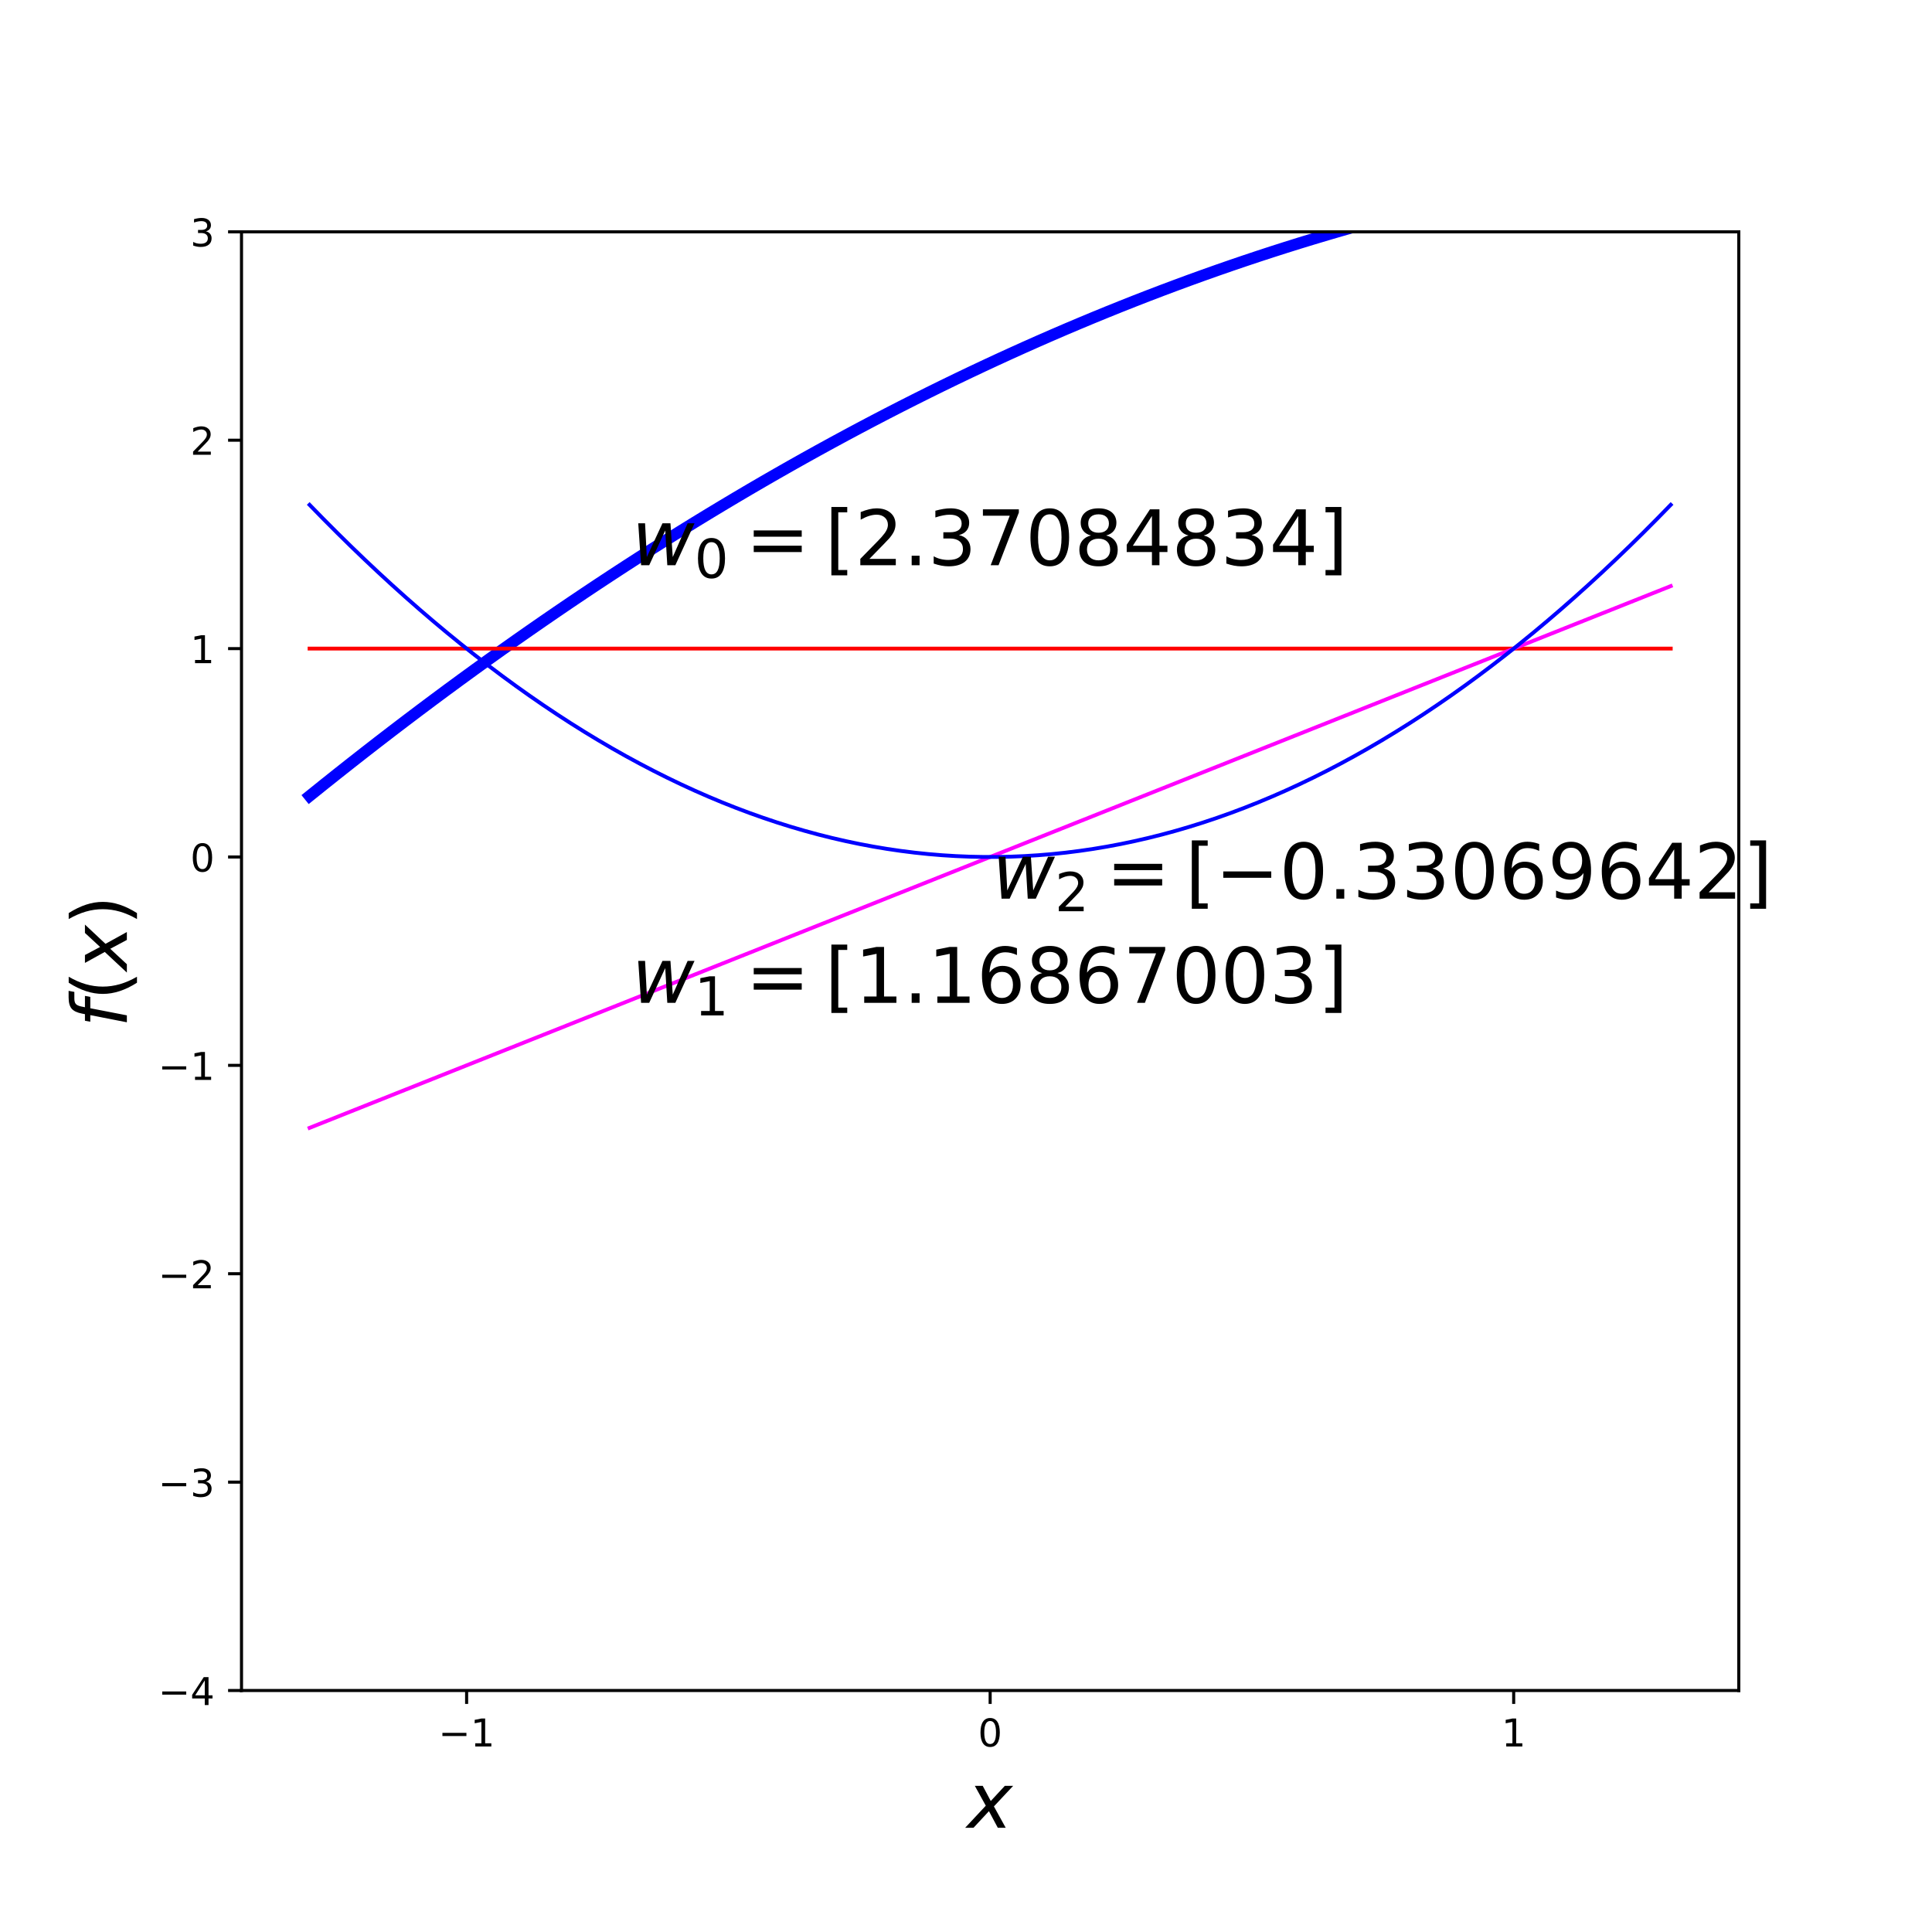
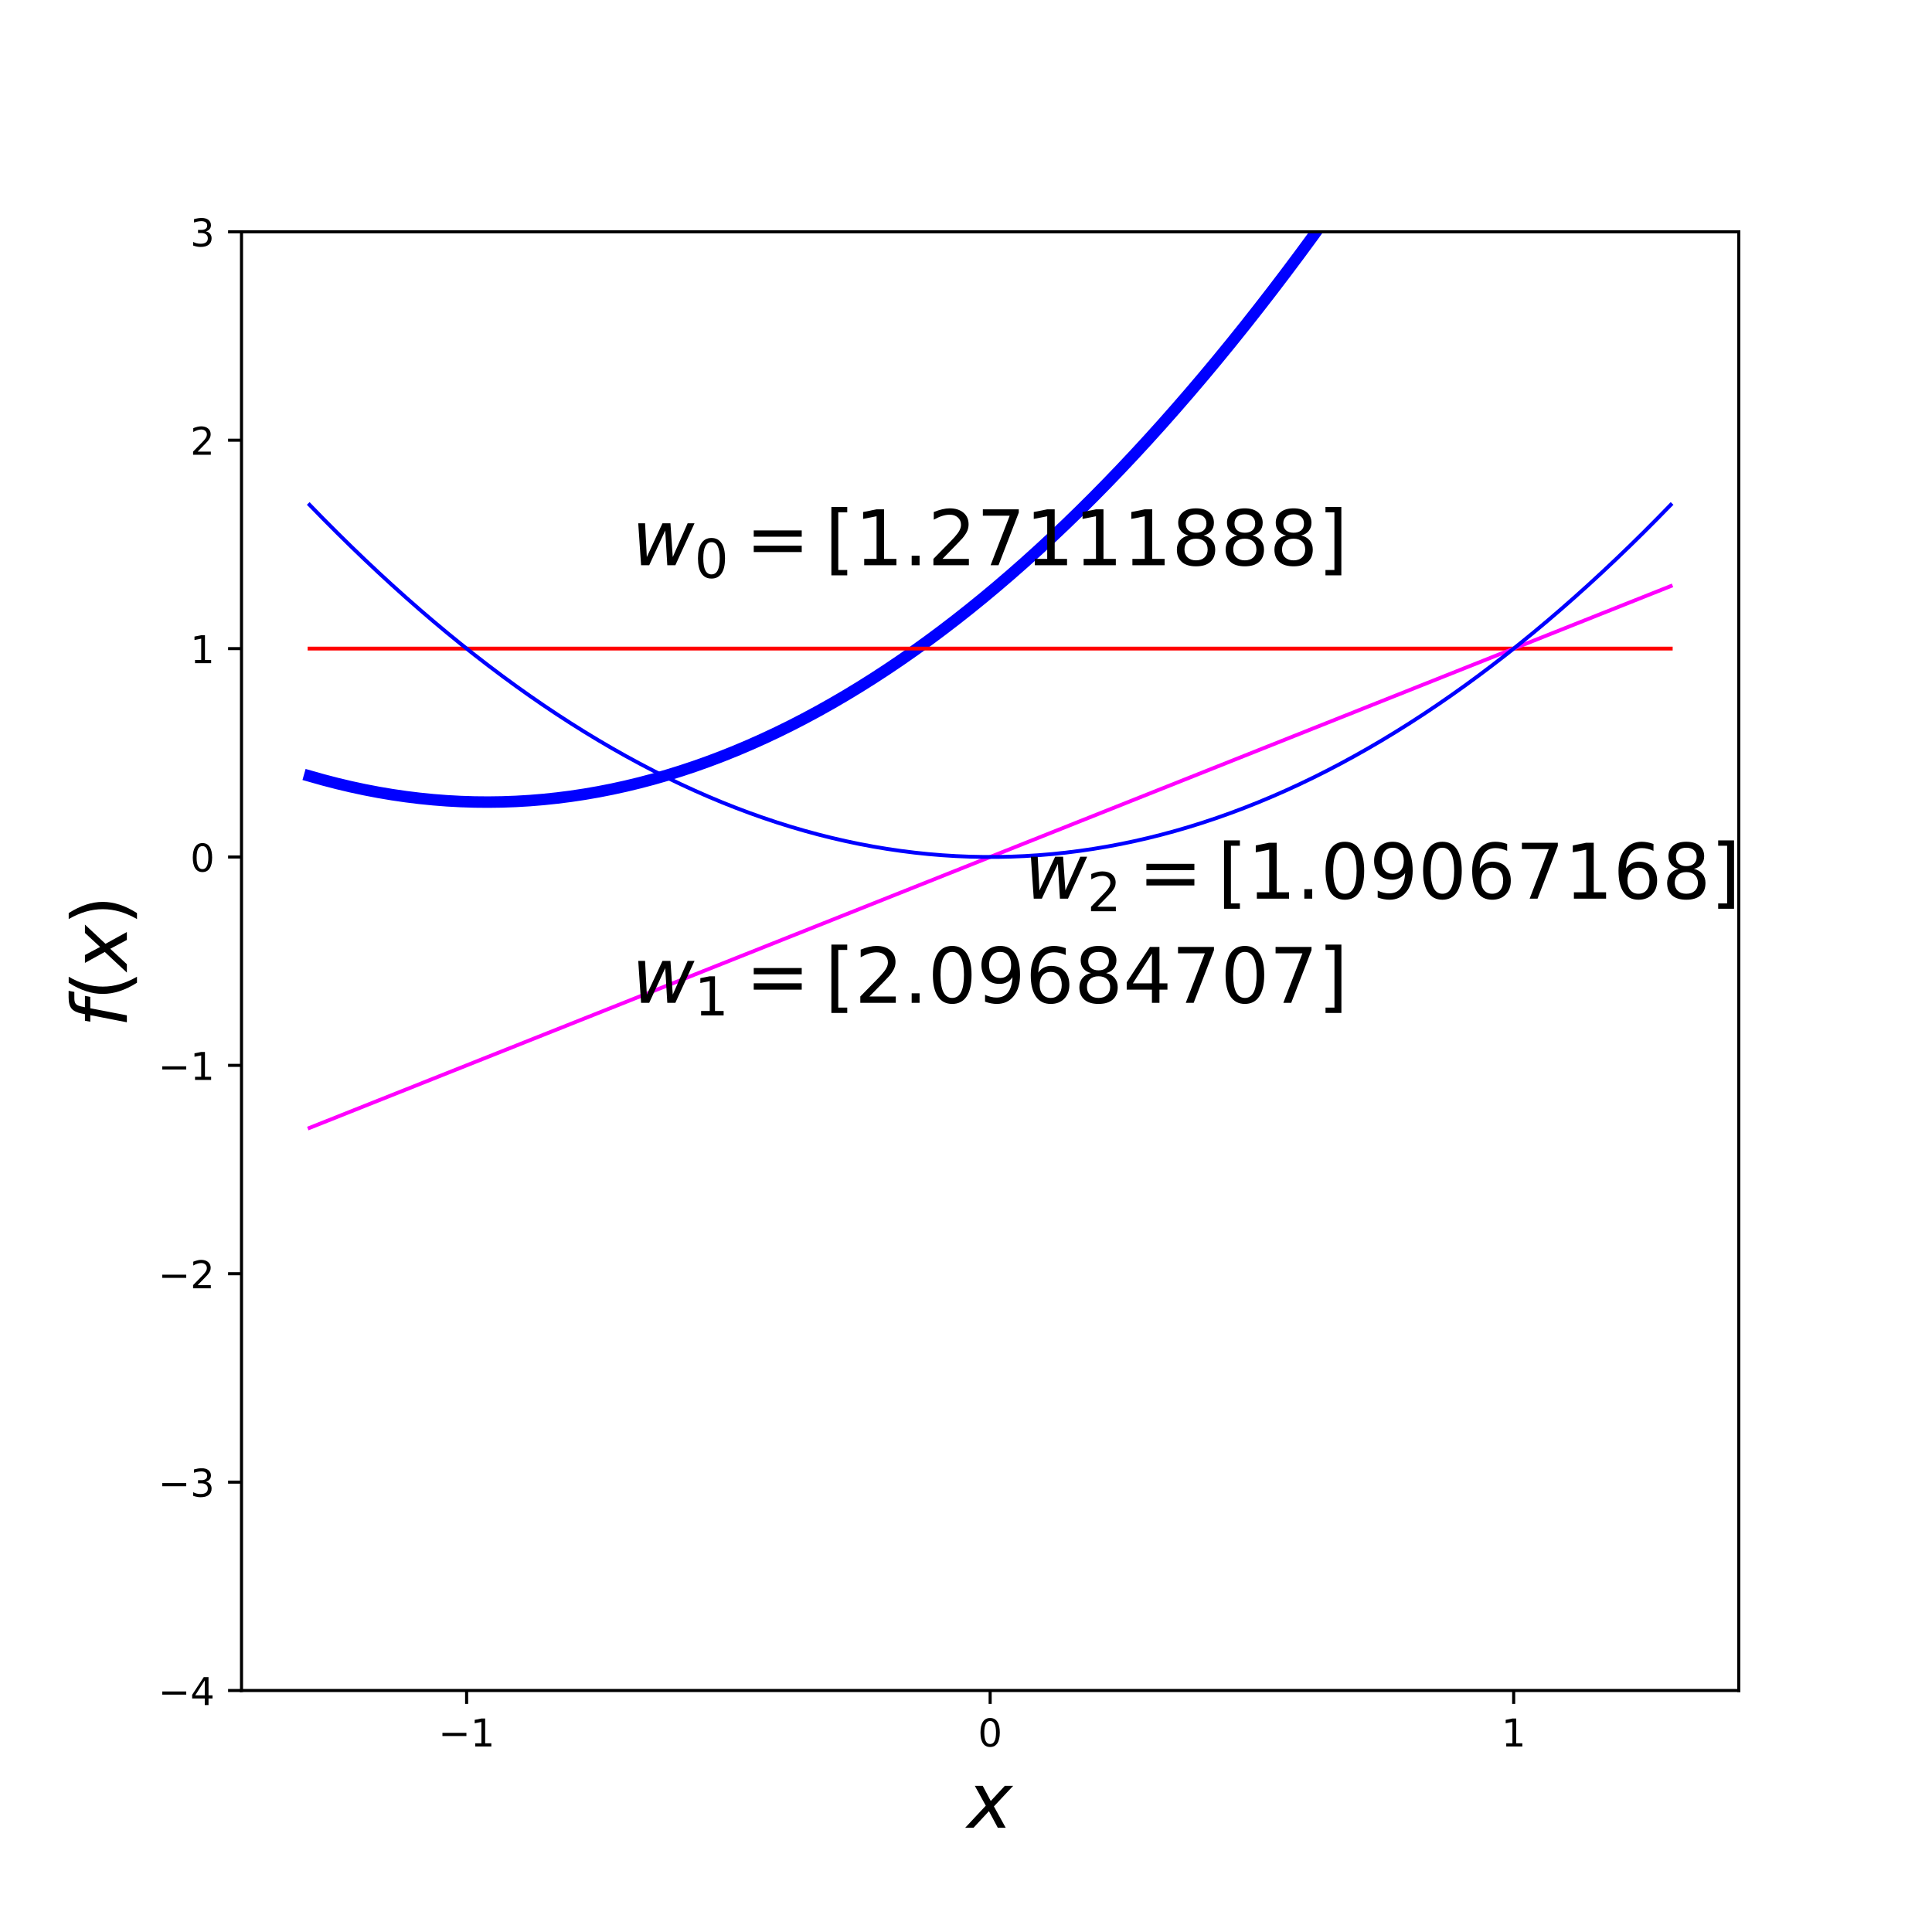
<svg xmlns="http://www.w3.org/2000/svg" xmlns:xlink="http://www.w3.org/1999/xlink" height="504pt" version="1.1" viewBox="0 0 504 504" width="504pt">
  <defs>
    <style type="text/css">
*{stroke-linecap:butt;stroke-linejoin:round;}
  </style>
  </defs>
  <g id="figure_1">
    <g id="patch_1">
      <path d="M 0 504  L 504 504  L 504 0  L 0 0  z " style="fill:none;" />
    </g>
    <g id="axes_1">
      <g id="patch_2">
        <path d="M 63 441  L 453.6 441  L 453.6 60.48  L 63 60.48  z " style="fill:none;" />
      </g>
      <g id="matplotlib.axis_1">
        <g id="xtick_1">
          <g id="line2d_1">
            <defs>
-               <path d="M 0 0  L 0 3.5  " id="m7ab8b48f49" style="stroke:#000000;stroke-width:0.8;" />
-             </defs>
-             <g>
-               <use style="stroke:#000000;stroke-width:0.8;" x="121.727" xlink:href="#m7ab8b48f49" y="441" />
+               <path d="M 0 0  L 0 3.5  " id="ma2a2922ba9" style="stroke:#000000;stroke-width:0.8;" />
+             </defs>
+             <g>
+               <use style="stroke:#000000;stroke-width:0.8;" x="121.727" xlink:href="#ma2a2922ba9" y="441" />
            </g>
          </g>
          <g id="text_1">
            <defs>
              <path d="M 10.594 35.5  L 73.188 35.5  L 73.188 27.203  L 10.594 27.203  z " id="DejaVuSans-2212" />
              <path d="M 12.406 8.297  L 28.516 8.297  L 28.516 63.922  L 10.984 60.406  L 10.984 69.391  L 28.422 72.906  L 38.281 72.906  L 38.281 8.297  L 54.391 8.297  L 54.391 0  L 12.406 0  z " id="DejaVuSans-31" />
            </defs>
            <g transform="translate(114.3555 455.5984)scale(0.1 -0.1)">
              <use xlink:href="#DejaVuSans-2212" />
              <use x="83.789" xlink:href="#DejaVuSans-31" />
            </g>
          </g>
        </g>
        <g id="xtick_2">
          <g id="line2d_2">
            <g>
-               <use style="stroke:#000000;stroke-width:0.8;" x="258.3" xlink:href="#m7ab8b48f49" y="441" />
+               <use style="stroke:#000000;stroke-width:0.8;" x="258.3" xlink:href="#ma2a2922ba9" y="441" />
            </g>
          </g>
          <g id="text_2">
            <defs>
              <path d="M 31.781 66.406  Q 24.172 66.406 20.328 58.906  Q 16.5 51.422 16.5 36.375  Q 16.5 21.391 20.328 13.891  Q 24.172 6.391 31.781 6.391  Q 39.453 6.391 43.281 13.891  Q 47.125 21.391 47.125 36.375  Q 47.125 51.422 43.281 58.906  Q 39.453 66.406 31.781 66.406  z M 31.781 74.219  Q 44.047 74.219 50.516 64.516  Q 56.984 54.828 56.984 36.375  Q 56.984 17.969 50.516 8.266  Q 44.047 -1.422 31.781 -1.422  Q 19.531 -1.422 13.062 8.266  Q 6.594 17.969 6.594 36.375  Q 6.594 54.828 13.062 64.516  Q 19.531 74.219 31.781 74.219  z " id="DejaVuSans-30" />
            </defs>
            <g transform="translate(255.1188 455.5984)scale(0.1 -0.1)">
              <use xlink:href="#DejaVuSans-30" />
            </g>
          </g>
        </g>
        <g id="xtick_3">
          <g id="line2d_3">
            <g>
-               <use style="stroke:#000000;stroke-width:0.8;" x="394.873" xlink:href="#m7ab8b48f49" y="441" />
+               <use style="stroke:#000000;stroke-width:0.8;" x="394.873" xlink:href="#ma2a2922ba9" y="441" />
            </g>
          </g>
          <g id="text_3">
            <g transform="translate(391.6922 455.5984)scale(0.1 -0.1)">
              <use xlink:href="#DejaVuSans-31" />
            </g>
          </g>
        </g>
        <g id="text_4">
          <defs>
            <path d="M 60.016 54.688  L 34.906 27.875  L 50.297 0  L 39.984 0  L 28.422 21.688  L 8.297 0  L -2.594 0  L 24.312 28.812  L 10.016 54.688  L 20.312 54.688  L 30.812 34.906  L 49.125 54.688  z " id="DejaVuSans-Oblique-78" />
          </defs>
          <g transform="translate(252.3 476.875)scale(0.2 -0.2)">
            <use transform="translate(0 0.3125)" xlink:href="#DejaVuSans-Oblique-78" />
          </g>
        </g>
      </g>
      <g id="matplotlib.axis_2">
        <g id="ytick_1">
          <g id="line2d_4">
            <defs>
-               <path d="M 0 0  L -3.5 0  " id="m8676a4d360" style="stroke:#000000;stroke-width:0.8;" />
-             </defs>
-             <g>
-               <use style="stroke:#000000;stroke-width:0.8;" x="63" xlink:href="#m8676a4d360" y="441" />
+               <path d="M 0 0  L -3.5 0  " id="m962c68f90d" style="stroke:#000000;stroke-width:0.8;" />
+             </defs>
+             <g>
+               <use style="stroke:#000000;stroke-width:0.8;" x="63" xlink:href="#m962c68f90d" y="441" />
            </g>
          </g>
          <g id="text_5">
            <defs>
              <path d="M 37.797 64.312  L 12.891 25.391  L 37.797 25.391  z M 35.203 72.906  L 47.609 72.906  L 47.609 25.391  L 58.016 25.391  L 58.016 17.188  L 47.609 17.188  L 47.609 0  L 37.797 0  L 37.797 17.188  L 4.891 17.188  L 4.891 26.703  z " id="DejaVuSans-34" />
            </defs>
            <g transform="translate(41.25781 444.7992)scale(0.1 -0.1)">
              <use xlink:href="#DejaVuSans-2212" />
              <use x="83.789" xlink:href="#DejaVuSans-34" />
            </g>
          </g>
        </g>
        <g id="ytick_2">
          <g id="line2d_5">
            <g>
-               <use style="stroke:#000000;stroke-width:0.8;" x="63" xlink:href="#m8676a4d360" y="386.64" />
+               <use style="stroke:#000000;stroke-width:0.8;" x="63" xlink:href="#m962c68f90d" y="386.64" />
            </g>
          </g>
          <g id="text_6">
            <defs>
              <path d="M 40.578 39.312  Q 47.656 37.797 51.625 33  Q 55.609 28.219 55.609 21.188  Q 55.609 10.406 48.188 4.484  Q 40.766 -1.422 27.094 -1.422  Q 22.516 -1.422 17.656 -0.516  Q 12.797 0.391 7.625 2.203  L 7.625 11.719  Q 11.719 9.328 16.594 8.109  Q 21.484 6.891 26.812 6.891  Q 36.078 6.891 40.938 10.547  Q 45.797 14.203 45.797 21.188  Q 45.797 27.641 41.281 31.266  Q 36.766 34.906 28.719 34.906  L 20.219 34.906  L 20.219 43.016  L 29.109 43.016  Q 36.375 43.016 40.234 45.922  Q 44.094 48.828 44.094 54.297  Q 44.094 59.906 40.109 62.906  Q 36.141 65.922 28.719 65.922  Q 24.656 65.922 20.016 65.031  Q 15.375 64.156 9.812 62.312  L 9.812 71.094  Q 15.438 72.656 20.344 73.438  Q 25.25 74.219 29.594 74.219  Q 40.828 74.219 47.359 69.109  Q 53.906 64.016 53.906 55.328  Q 53.906 49.266 50.438 45.094  Q 46.969 40.922 40.578 39.312  z " id="DejaVuSans-33" />
            </defs>
            <g transform="translate(41.25781 390.4392)scale(0.1 -0.1)">
              <use xlink:href="#DejaVuSans-2212" />
              <use x="83.789" xlink:href="#DejaVuSans-33" />
            </g>
          </g>
        </g>
        <g id="ytick_3">
          <g id="line2d_6">
            <g>
-               <use style="stroke:#000000;stroke-width:0.8;" x="63" xlink:href="#m8676a4d360" y="332.28" />
+               <use style="stroke:#000000;stroke-width:0.8;" x="63" xlink:href="#m962c68f90d" y="332.28" />
            </g>
          </g>
          <g id="text_7">
            <defs>
              <path d="M 19.188 8.297  L 53.609 8.297  L 53.609 0  L 7.328 0  L 7.328 8.297  Q 12.938 14.109 22.625 23.891  Q 32.328 33.688 34.812 36.531  Q 39.547 41.844 41.422 45.531  Q 43.312 49.219 43.312 52.781  Q 43.312 58.594 39.234 62.25  Q 35.156 65.922 28.609 65.922  Q 23.969 65.922 18.812 64.312  Q 13.672 62.703 7.812 59.422  L 7.812 69.391  Q 13.766 71.781 18.938 73  Q 24.125 74.219 28.422 74.219  Q 39.75 74.219 46.484 68.547  Q 53.219 62.891 53.219 53.422  Q 53.219 48.922 51.531 44.891  Q 49.859 40.875 45.406 35.406  Q 44.188 33.984 37.641 27.219  Q 31.109 20.453 19.188 8.297  z " id="DejaVuSans-32" />
            </defs>
            <g transform="translate(41.25781 336.0792)scale(0.1 -0.1)">
              <use xlink:href="#DejaVuSans-2212" />
              <use x="83.789" xlink:href="#DejaVuSans-32" />
            </g>
          </g>
        </g>
        <g id="ytick_4">
          <g id="line2d_7">
            <g>
-               <use style="stroke:#000000;stroke-width:0.8;" x="63" xlink:href="#m8676a4d360" y="277.92" />
+               <use style="stroke:#000000;stroke-width:0.8;" x="63" xlink:href="#m962c68f90d" y="277.92" />
            </g>
          </g>
          <g id="text_8">
            <g transform="translate(41.25781 281.7192)scale(0.1 -0.1)">
              <use xlink:href="#DejaVuSans-2212" />
              <use x="83.789" xlink:href="#DejaVuSans-31" />
            </g>
          </g>
        </g>
        <g id="ytick_5">
          <g id="line2d_8">
            <g>
-               <use style="stroke:#000000;stroke-width:0.8;" x="63" xlink:href="#m8676a4d360" y="223.56" />
+               <use style="stroke:#000000;stroke-width:0.8;" x="63" xlink:href="#m962c68f90d" y="223.56" />
            </g>
          </g>
          <g id="text_9">
            <g transform="translate(49.6375 227.3592)scale(0.1 -0.1)">
              <use xlink:href="#DejaVuSans-30" />
            </g>
          </g>
        </g>
        <g id="ytick_6">
          <g id="line2d_9">
            <g>
-               <use style="stroke:#000000;stroke-width:0.8;" x="63" xlink:href="#m8676a4d360" y="169.2" />
+               <use style="stroke:#000000;stroke-width:0.8;" x="63" xlink:href="#m962c68f90d" y="169.2" />
            </g>
          </g>
          <g id="text_10">
            <g transform="translate(49.6375 172.9992)scale(0.1 -0.1)">
              <use xlink:href="#DejaVuSans-31" />
            </g>
          </g>
        </g>
        <g id="ytick_7">
          <g id="line2d_10">
            <g>
-               <use style="stroke:#000000;stroke-width:0.8;" x="63" xlink:href="#m8676a4d360" y="114.84" />
+               <use style="stroke:#000000;stroke-width:0.8;" x="63" xlink:href="#m962c68f90d" y="114.84" />
            </g>
          </g>
          <g id="text_11">
            <g transform="translate(49.6375 118.6392)scale(0.1 -0.1)">
              <use xlink:href="#DejaVuSans-32" />
            </g>
          </g>
        </g>
        <g id="ytick_8">
          <g id="line2d_11">
            <g>
-               <use style="stroke:#000000;stroke-width:0.8;" x="63" xlink:href="#m8676a4d360" y="60.48" />
+               <use style="stroke:#000000;stroke-width:0.8;" x="63" xlink:href="#m962c68f90d" y="60.48" />
            </g>
          </g>
          <g id="text_12">
            <g transform="translate(49.6375 64.27922)scale(0.1 -0.1)">
              <use xlink:href="#DejaVuSans-33" />
            </g>
          </g>
        </g>
        <g id="text_13">
          <defs>
            <path d="M 47.797 75.984  L 46.391 68.5  L 37.797 68.5  Q 32.906 68.5 30.688 66.578  Q 28.469 64.656 27.391 59.516  L 26.422 54.688  L 41.219 54.688  L 39.891 47.703  L 25.094 47.703  L 15.828 0  L 6.781 0  L 16.109 47.703  L 7.516 47.703  L 8.797 54.688  L 17.391 54.688  L 18.109 58.5  Q 19.969 68.172 24.625 72.078  Q 29.297 75.984 39.312 75.984  z " id="DejaVuSans-Oblique-66" />
            <path d="M 31 75.875  Q 24.469 64.656 21.281 53.656  Q 18.109 42.672 18.109 31.391  Q 18.109 20.125 21.312 9.062  Q 24.516 -2 31 -13.188  L 23.188 -13.188  Q 15.875 -1.703 12.234 9.375  Q 8.594 20.453 8.594 31.391  Q 8.594 42.281 12.203 53.312  Q 15.828 64.359 23.188 75.875  z " id="DejaVuSans-28" />
            <path d="M 8.016 75.875  L 15.828 75.875  Q 23.141 64.359 26.781 53.312  Q 30.422 42.281 30.422 31.391  Q 30.422 20.453 26.781 9.375  Q 23.141 -1.703 15.828 -13.188  L 8.016 -13.188  Q 14.5 -2 17.703 9.062  Q 20.906 20.125 20.906 31.391  Q 20.906 42.672 17.703 53.656  Q 14.5 64.656 8.016 75.875  z " id="DejaVuSans-29" />
          </defs>
          <g transform="translate(33.09844 268.04)rotate(-90)scale(0.2 -0.2)">
            <use transform="translate(0 0.015625)" xlink:href="#DejaVuSans-Oblique-66" />
            <use transform="translate(35.20508 0.015625)" xlink:href="#DejaVuSans-28" />
            <use transform="translate(74.21875 0.015625)" xlink:href="#DejaVuSans-Oblique-78" />
            <use transform="translate(133.3984 0.015625)" xlink:href="#DejaVuSans-29" />
          </g>
        </g>
      </g>
      <g id="line2d_12">
-         <path clip-path="url(#p6ed0382d3f)" d="M 80.755 207.649  L 84.341 204.765  L 87.928 201.907  L 91.515 199.073  L 95.102 196.263  L 98.688 193.479  L 102.275 190.72  L 105.862 187.985  L 109.449 185.275  L 113.036 182.59  L 116.622 179.929  L 120.209 177.294  L 123.796 174.683  L 127.383 172.097  L 130.969 169.536  L 134.556 167  L 138.143 164.488  L 141.73 162.001  L 145.317 159.539  L 148.903 157.102  L 152.49 154.69  L 156.077 152.302  L 159.664 149.939  L 163.25 147.601  L 166.837 145.288  L 170.424 143  L 174.011 140.736  L 177.598 138.497  L 181.184 136.283  L 184.771 134.094  L 188.358 131.93  L 191.945 129.79  L 195.531 127.675  L 199.118 125.585  L 202.705 123.52  L 206.292 121.48  L 209.879 119.464  L 213.465 117.473  L 217.052 115.507  L 220.639 113.566  L 224.226 111.65  L 227.812 109.758  L 231.399 107.891  L 234.986 106.049  L 238.573 104.232  L 242.16 102.44  L 245.746 100.672  L 249.333 98.929  L 252.92 97.211  L 256.507 95.518  L 260.093 93.85  L 263.68 92.206  L 267.267 90.587  L 270.854 88.993  L 274.44 87.424  L 278.027 85.879  L 281.614 84.36  L 285.201 82.865  L 288.788 81.395  L 292.374 79.95  L 295.961 78.529  L 299.548 77.133  L 303.135 75.763  L 306.721 74.417  L 310.308 73.095  L 313.895 71.799  L 317.482 70.527  L 321.069 69.28  L 324.655 68.058  L 328.242 66.861  L 331.829 65.688  L 335.416 64.541  L 339.002 63.418  L 342.589 62.32  L 346.176 61.246  L 349.763 60.198  L 353.35 59.174  L 356.936 58.175  L 360.523 57.201  L 364.11 56.252  L 367.697 55.328  L 371.283 54.428  L 374.87 53.553  L 378.457 52.703  L 382.044 51.878  L 385.631 51.077  L 389.217 50.301  L 392.804 49.55  L 396.391 48.824  L 399.978 48.123  L 403.564 47.446  L 407.151 46.795  L 410.738 46.168  L 414.325 45.566  L 417.912 44.988  L 421.498 44.436  L 425.085 43.908  L 428.672 43.405  L 432.259 42.927  L 435.845 42.474  " style="fill:none;stroke:#0000ff;stroke-linecap:square;stroke-width:3;" />
+         <path clip-path="url(#p4588a55268)" d="M 80.755 202.444  L 84.341 203.458  L 87.928 204.39  L 91.515 205.24  L 95.102 206.009  L 98.688 206.696  L 102.275 207.301  L 105.862 207.824  L 109.449 208.266  L 113.036 208.625  L 116.622 208.903  L 120.209 209.099  L 123.796 209.214  L 127.383 209.246  L 130.969 209.197  L 134.556 209.066  L 138.143 208.853  L 141.73 208.559  L 145.317 208.182  L 148.903 207.724  L 152.49 207.184  L 156.077 206.562  L 159.664 205.859  L 163.25 205.073  L 166.837 204.206  L 170.424 203.258  L 174.011 202.227  L 177.598 201.114  L 181.184 199.92  L 184.771 198.644  L 188.358 197.286  L 191.945 195.847  L 195.531 194.325  L 199.118 192.722  L 202.705 191.037  L 206.292 189.27  L 209.879 187.422  L 213.465 185.492  L 217.052 183.48  L 220.639 181.386  L 224.226 179.21  L 227.812 176.953  L 231.399 174.613  L 234.986 172.192  L 238.573 169.689  L 242.16 167.105  L 245.746 164.438  L 249.333 161.69  L 252.92 158.86  L 256.507 155.949  L 260.093 152.955  L 263.68 149.88  L 267.267 146.723  L 270.854 143.484  L 274.44 140.163  L 278.027 136.761  L 281.614 133.276  L 285.201 129.71  L 288.788 126.062  L 292.374 122.333  L 295.961 118.521  L 299.548 114.628  L 303.135 110.653  L 306.721 106.596  L 310.308 102.458  L 313.895 98.238  L 317.482 93.936  L 321.069 89.552  L 324.655 85.086  L 328.242 80.538  L 331.829 75.909  L 335.416 71.198  L 339.002 66.405  L 342.589 61.531  L 346.176 56.574  L 349.763 51.536  L 353.35 46.416  L 356.936 41.214  L 360.523 35.931  L 364.11 30.565  L 367.697 25.118  L 371.283 19.589  L 374.87 13.979  L 378.457 8.286  L 382.044 2.512  L 384.195 -1  " style="fill:none;stroke:#0000ff;stroke-linecap:square;stroke-width:3;" />
      </g>
      <g id="line2d_13">
-         <path clip-path="url(#p6ed0382d3f)" d="M 80.755 169.2  L 84.341 169.2  L 87.928 169.2  L 91.515 169.2  L 95.102 169.2  L 98.688 169.2  L 102.275 169.2  L 105.862 169.2  L 109.449 169.2  L 113.036 169.2  L 116.622 169.2  L 120.209 169.2  L 123.796 169.2  L 127.383 169.2  L 130.969 169.2  L 134.556 169.2  L 138.143 169.2  L 141.73 169.2  L 145.317 169.2  L 148.903 169.2  L 152.49 169.2  L 156.077 169.2  L 159.664 169.2  L 163.25 169.2  L 166.837 169.2  L 170.424 169.2  L 174.011 169.2  L 177.598 169.2  L 181.184 169.2  L 184.771 169.2  L 188.358 169.2  L 191.945 169.2  L 195.531 169.2  L 199.118 169.2  L 202.705 169.2  L 206.292 169.2  L 209.879 169.2  L 213.465 169.2  L 217.052 169.2  L 220.639 169.2  L 224.226 169.2  L 227.812 169.2  L 231.399 169.2  L 234.986 169.2  L 238.573 169.2  L 242.16 169.2  L 245.746 169.2  L 249.333 169.2  L 252.92 169.2  L 256.507 169.2  L 260.093 169.2  L 263.68 169.2  L 267.267 169.2  L 270.854 169.2  L 274.44 169.2  L 278.027 169.2  L 281.614 169.2  L 285.201 169.2  L 288.788 169.2  L 292.374 169.2  L 295.961 169.2  L 299.548 169.2  L 303.135 169.2  L 306.721 169.2  L 310.308 169.2  L 313.895 169.2  L 317.482 169.2  L 321.069 169.2  L 324.655 169.2  L 328.242 169.2  L 331.829 169.2  L 335.416 169.2  L 339.002 169.2  L 342.589 169.2  L 346.176 169.2  L 349.763 169.2  L 353.35 169.2  L 356.936 169.2  L 360.523 169.2  L 364.11 169.2  L 367.697 169.2  L 371.283 169.2  L 374.87 169.2  L 378.457 169.2  L 382.044 169.2  L 385.631 169.2  L 389.217 169.2  L 392.804 169.2  L 396.391 169.2  L 399.978 169.2  L 403.564 169.2  L 407.151 169.2  L 410.738 169.2  L 414.325 169.2  L 417.912 169.2  L 421.498 169.2  L 425.085 169.2  L 428.672 169.2  L 432.259 169.2  L 435.845 169.2  " style="fill:none;stroke:#ff0000;stroke-linecap:square;" />
+         <path clip-path="url(#p4588a55268)" d="M 80.755 169.2  L 84.341 169.2  L 87.928 169.2  L 91.515 169.2  L 95.102 169.2  L 98.688 169.2  L 102.275 169.2  L 105.862 169.2  L 109.449 169.2  L 113.036 169.2  L 116.622 169.2  L 120.209 169.2  L 123.796 169.2  L 127.383 169.2  L 130.969 169.2  L 134.556 169.2  L 138.143 169.2  L 141.73 169.2  L 145.317 169.2  L 148.903 169.2  L 152.49 169.2  L 156.077 169.2  L 159.664 169.2  L 163.25 169.2  L 166.837 169.2  L 170.424 169.2  L 174.011 169.2  L 177.598 169.2  L 181.184 169.2  L 184.771 169.2  L 188.358 169.2  L 191.945 169.2  L 195.531 169.2  L 199.118 169.2  L 202.705 169.2  L 206.292 169.2  L 209.879 169.2  L 213.465 169.2  L 217.052 169.2  L 220.639 169.2  L 224.226 169.2  L 227.812 169.2  L 231.399 169.2  L 234.986 169.2  L 238.573 169.2  L 242.16 169.2  L 245.746 169.2  L 249.333 169.2  L 252.92 169.2  L 256.507 169.2  L 260.093 169.2  L 263.68 169.2  L 267.267 169.2  L 270.854 169.2  L 274.44 169.2  L 278.027 169.2  L 281.614 169.2  L 285.201 169.2  L 288.788 169.2  L 292.374 169.2  L 295.961 169.2  L 299.548 169.2  L 303.135 169.2  L 306.721 169.2  L 310.308 169.2  L 313.895 169.2  L 317.482 169.2  L 321.069 169.2  L 324.655 169.2  L 328.242 169.2  L 331.829 169.2  L 335.416 169.2  L 339.002 169.2  L 342.589 169.2  L 346.176 169.2  L 349.763 169.2  L 353.35 169.2  L 356.936 169.2  L 360.523 169.2  L 364.11 169.2  L 367.697 169.2  L 371.283 169.2  L 374.87 169.2  L 378.457 169.2  L 382.044 169.2  L 385.631 169.2  L 389.217 169.2  L 392.804 169.2  L 396.391 169.2  L 399.978 169.2  L 403.564 169.2  L 407.151 169.2  L 410.738 169.2  L 414.325 169.2  L 417.912 169.2  L 421.498 169.2  L 425.085 169.2  L 428.672 169.2  L 432.259 169.2  L 435.845 169.2  " style="fill:none;stroke:#ff0000;stroke-linecap:square;" />
      </g>
      <g id="line2d_14">
-         <path clip-path="url(#p6ed0382d3f)" d="M 80.755 294.228  L 84.341 292.8  L 87.928 291.373  L 91.515 289.945  L 95.102 288.517  L 98.688 287.09  L 102.275 285.662  L 105.862 284.235  L 109.449 282.807  L 113.036 281.379  L 116.622 279.952  L 120.209 278.524  L 123.796 277.096  L 127.383 275.669  L 130.969 274.241  L 134.556 272.813  L 138.143 271.386  L 141.73 269.958  L 145.317 268.531  L 148.903 267.103  L 152.49 265.675  L 156.077 264.248  L 159.664 262.82  L 163.25 261.392  L 166.837 259.965  L 170.424 258.537  L 174.011 257.109  L 177.598 255.682  L 181.184 254.254  L 184.771 252.827  L 188.358 251.399  L 191.945 249.971  L 195.531 248.544  L 199.118 247.116  L 202.705 245.688  L 206.292 244.261  L 209.879 242.833  L 213.465 241.405  L 217.052 239.978  L 220.639 238.55  L 224.226 237.123  L 227.812 235.695  L 231.399 234.267  L 234.986 232.84  L 238.573 231.412  L 242.16 229.984  L 245.746 228.557  L 249.333 227.129  L 252.92 225.701  L 256.507 224.274  L 260.093 222.846  L 263.68 221.419  L 267.267 219.991  L 270.854 218.563  L 274.44 217.136  L 278.027 215.708  L 281.614 214.28  L 285.201 212.853  L 288.788 211.425  L 292.374 209.997  L 295.961 208.57  L 299.548 207.142  L 303.135 205.715  L 306.721 204.287  L 310.308 202.859  L 313.895 201.432  L 317.482 200.004  L 321.069 198.576  L 324.655 197.149  L 328.242 195.721  L 331.829 194.293  L 335.416 192.866  L 339.002 191.438  L 342.589 190.011  L 346.176 188.583  L 349.763 187.155  L 353.35 185.728  L 356.936 184.3  L 360.523 182.872  L 364.11 181.445  L 367.697 180.017  L 371.283 178.589  L 374.87 177.162  L 378.457 175.734  L 382.044 174.307  L 385.631 172.879  L 389.217 171.451  L 392.804 170.024  L 396.391 168.596  L 399.978 167.168  L 403.564 165.741  L 407.151 164.313  L 410.738 162.885  L 414.325 161.458  L 417.912 160.03  L 421.498 158.603  L 425.085 157.175  L 428.672 155.747  L 432.259 154.32  L 435.845 152.892  " style="fill:none;stroke:#ff00ff;stroke-linecap:square;" />
+         <path clip-path="url(#p4588a55268)" d="M 80.755 294.228  L 84.341 292.8  L 87.928 291.373  L 91.515 289.945  L 95.102 288.517  L 98.688 287.09  L 102.275 285.662  L 105.862 284.235  L 109.449 282.807  L 113.036 281.379  L 116.622 279.952  L 120.209 278.524  L 123.796 277.096  L 127.383 275.669  L 130.969 274.241  L 134.556 272.813  L 138.143 271.386  L 141.73 269.958  L 145.317 268.531  L 148.903 267.103  L 152.49 265.675  L 156.077 264.248  L 159.664 262.82  L 163.25 261.392  L 166.837 259.965  L 170.424 258.537  L 174.011 257.109  L 177.598 255.682  L 181.184 254.254  L 184.771 252.827  L 188.358 251.399  L 191.945 249.971  L 195.531 248.544  L 199.118 247.116  L 202.705 245.688  L 206.292 244.261  L 209.879 242.833  L 213.465 241.405  L 217.052 239.978  L 220.639 238.55  L 224.226 237.123  L 227.812 235.695  L 231.399 234.267  L 234.986 232.84  L 238.573 231.412  L 242.16 229.984  L 245.746 228.557  L 249.333 227.129  L 252.92 225.701  L 256.507 224.274  L 260.093 222.846  L 263.68 221.419  L 267.267 219.991  L 270.854 218.563  L 274.44 217.136  L 278.027 215.708  L 281.614 214.28  L 285.201 212.853  L 288.788 211.425  L 292.374 209.997  L 295.961 208.57  L 299.548 207.142  L 303.135 205.715  L 306.721 204.287  L 310.308 202.859  L 313.895 201.432  L 317.482 200.004  L 321.069 198.576  L 324.655 197.149  L 328.242 195.721  L 331.829 194.293  L 335.416 192.866  L 339.002 191.438  L 342.589 190.011  L 346.176 188.583  L 349.763 187.155  L 353.35 185.728  L 356.936 184.3  L 360.523 182.872  L 364.11 181.445  L 367.697 180.017  L 371.283 178.589  L 374.87 177.162  L 378.457 175.734  L 382.044 174.307  L 385.631 172.879  L 389.217 171.451  L 392.804 170.024  L 396.391 168.596  L 399.978 167.168  L 403.564 165.741  L 407.151 164.313  L 410.738 162.885  L 414.325 161.458  L 417.912 160.03  L 421.498 158.603  L 425.085 157.175  L 428.672 155.747  L 432.259 154.32  L 435.845 152.892  " style="fill:none;stroke:#ff00ff;stroke-linecap:square;" />
      </g>
      <g id="line2d_15">
-         <path clip-path="url(#p6ed0382d3f)" d="M 80.755 131.692  L 84.341 135.366  L 87.928 138.965  L 91.515 142.49  L 95.102 145.939  L 98.688 149.314  L 102.275 152.613  L 105.862 155.837  L 109.449 158.987  L 113.036 162.061  L 116.622 165.061  L 120.209 167.985  L 123.796 170.835  L 127.383 173.609  L 130.969 176.309  L 134.556 178.933  L 138.143 181.483  L 141.73 183.958  L 145.317 186.357  L 148.903 188.682  L 152.49 190.931  L 156.077 193.106  L 159.664 195.206  L 163.25 197.23  L 166.837 199.18  L 170.424 201.055  L 174.011 202.854  L 177.598 204.579  L 181.184 206.229  L 184.771 207.803  L 188.358 209.303  L 191.945 210.728  L 195.531 212.078  L 199.118 213.352  L 202.705 214.552  L 206.292 215.677  L 209.879 216.727  L 213.465 217.702  L 217.052 218.601  L 220.639 219.426  L 224.226 220.176  L 227.812 220.851  L 231.399 221.451  L 234.986 221.976  L 238.573 222.426  L 242.16 222.801  L 245.746 223.101  L 249.333 223.326  L 252.92 223.476  L 256.507 223.551  L 260.093 223.551  L 263.68 223.476  L 267.267 223.326  L 270.854 223.101  L 274.44 222.801  L 278.027 222.426  L 281.614 221.976  L 285.201 221.451  L 288.788 220.851  L 292.374 220.176  L 295.961 219.426  L 299.548 218.601  L 303.135 217.702  L 306.721 216.727  L 310.308 215.677  L 313.895 214.552  L 317.482 213.352  L 321.069 212.078  L 324.655 210.728  L 328.242 209.303  L 331.829 207.803  L 335.416 206.229  L 339.002 204.579  L 342.589 202.854  L 346.176 201.055  L 349.763 199.18  L 353.35 197.23  L 356.936 195.206  L 360.523 193.106  L 364.11 190.931  L 367.697 188.682  L 371.283 186.357  L 374.87 183.958  L 378.457 181.483  L 382.044 178.933  L 385.631 176.309  L 389.217 173.609  L 392.804 170.835  L 396.391 167.985  L 399.978 165.061  L 403.564 162.061  L 407.151 158.987  L 410.738 155.837  L 414.325 152.613  L 417.912 149.314  L 421.498 145.939  L 425.085 142.49  L 428.672 138.965  L 432.259 135.366  L 435.845 131.692  " style="fill:none;stroke:#0000ff;stroke-linecap:square;" />
+         <path clip-path="url(#p4588a55268)" d="M 80.755 131.692  L 84.341 135.366  L 87.928 138.965  L 91.515 142.49  L 95.102 145.939  L 98.688 149.314  L 102.275 152.613  L 105.862 155.837  L 109.449 158.987  L 113.036 162.061  L 116.622 165.061  L 120.209 167.985  L 123.796 170.835  L 127.383 173.609  L 130.969 176.309  L 134.556 178.933  L 138.143 181.483  L 141.73 183.958  L 145.317 186.357  L 148.903 188.682  L 152.49 190.931  L 156.077 193.106  L 159.664 195.206  L 163.25 197.23  L 166.837 199.18  L 170.424 201.055  L 174.011 202.854  L 177.598 204.579  L 181.184 206.229  L 184.771 207.803  L 188.358 209.303  L 191.945 210.728  L 195.531 212.078  L 199.118 213.352  L 202.705 214.552  L 206.292 215.677  L 209.879 216.727  L 213.465 217.702  L 217.052 218.601  L 220.639 219.426  L 224.226 220.176  L 227.812 220.851  L 231.399 221.451  L 234.986 221.976  L 238.573 222.426  L 242.16 222.801  L 245.746 223.101  L 249.333 223.326  L 252.92 223.476  L 256.507 223.551  L 260.093 223.551  L 263.68 223.476  L 267.267 223.326  L 270.854 223.101  L 274.44 222.801  L 278.027 222.426  L 281.614 221.976  L 285.201 221.451  L 288.788 220.851  L 292.374 220.176  L 295.961 219.426  L 299.548 218.601  L 303.135 217.702  L 306.721 216.727  L 310.308 215.677  L 313.895 214.552  L 317.482 213.352  L 321.069 212.078  L 324.655 210.728  L 328.242 209.303  L 331.829 207.803  L 335.416 206.229  L 339.002 204.579  L 342.589 202.854  L 346.176 201.055  L 349.763 199.18  L 353.35 197.23  L 356.936 195.206  L 360.523 193.106  L 364.11 190.931  L 367.697 188.682  L 371.283 186.357  L 374.87 183.958  L 378.457 181.483  L 382.044 178.933  L 385.631 176.309  L 389.217 173.609  L 392.804 170.835  L 396.391 167.985  L 399.978 165.061  L 403.564 162.061  L 407.151 158.987  L 410.738 155.837  L 414.325 152.613  L 417.912 149.314  L 421.498 145.939  L 425.085 142.49  L 428.672 138.965  L 432.259 135.366  L 435.845 131.692  " style="fill:none;stroke:#0000ff;stroke-linecap:square;" />
      </g>
      <g id="patch_3">
        <path d="M 63 441  L 63 60.48  " style="fill:none;stroke:#000000;stroke-linecap:square;stroke-linejoin:miter;stroke-width:0.8;" />
      </g>
      <g id="patch_4">
        <path d="M 453.6 441  L 453.6 60.48  " style="fill:none;stroke:#000000;stroke-linecap:square;stroke-linejoin:miter;stroke-width:0.8;" />
      </g>
      <g id="patch_5">
        <path d="M 63 441  L 453.6 441  " style="fill:none;stroke:#000000;stroke-linecap:square;stroke-linejoin:miter;stroke-width:0.8;" />
      </g>
      <g id="patch_6">
        <path d="M 63 60.48  L 453.6 60.48  " style="fill:none;stroke:#000000;stroke-linecap:square;stroke-linejoin:miter;stroke-width:0.8;" />
      </g>
      <g id="text_14">
        <defs>
          <path d="M 8.5 54.688  L 17.391 54.688  L 19.672 10.688  L 40.094 54.688  L 50.484 54.688  L 53.516 10.688  L 72.906 54.688  L 81.891 54.688  L 56.891 0  L 46.391 0  L 43.703 45.312  L 22.797 0  L 12.203 0  z " id="DejaVuSans-Oblique-77" />
          <path d="M 10.594 45.406  L 73.188 45.406  L 73.188 37.203  L 10.594 37.203  z M 10.594 25.484  L 73.188 25.484  L 73.188 17.188  L 10.594 17.188  z " id="DejaVuSans-3d" />
          <path d="M 8.594 75.984  L 29.297 75.984  L 29.297 69  L 17.578 69  L 17.578 -6.203  L 29.297 -6.203  L 29.297 -13.188  L 8.594 -13.188  z " id="DejaVuSans-5b" />
          <path d="M 10.688 12.406  L 21 12.406  L 21 0  L 10.688 0  z " id="DejaVuSans-2e" />
          <path d="M 8.203 72.906  L 55.078 72.906  L 55.078 68.703  L 28.609 0  L 18.312 0  L 43.219 64.594  L 8.203 64.594  z " id="DejaVuSans-37" />
          <path d="M 31.781 34.625  Q 24.75 34.625 20.719 30.859  Q 16.703 27.094 16.703 20.516  Q 16.703 13.922 20.719 10.156  Q 24.75 6.391 31.781 6.391  Q 38.812 6.391 42.859 10.172  Q 46.922 13.969 46.922 20.516  Q 46.922 27.094 42.891 30.859  Q 38.875 34.625 31.781 34.625  z M 21.922 38.812  Q 15.578 40.375 12.031 44.719  Q 8.5 49.078 8.5 55.328  Q 8.5 64.062 14.719 69.141  Q 20.953 74.219 31.781 74.219  Q 42.672 74.219 48.875 69.141  Q 55.078 64.062 55.078 55.328  Q 55.078 49.078 51.531 44.719  Q 48 40.375 41.703 38.812  Q 48.828 37.156 52.797 32.312  Q 56.781 27.484 56.781 20.516  Q 56.781 9.906 50.312 4.234  Q 43.844 -1.422 31.781 -1.422  Q 19.734 -1.422 13.25 4.234  Q 6.781 9.906 6.781 20.516  Q 6.781 27.484 10.781 32.312  Q 14.797 37.156 21.922 38.812  z M 18.312 54.391  Q 18.312 48.734 21.844 45.562  Q 25.391 42.391 31.781 42.391  Q 38.141 42.391 41.719 45.562  Q 45.312 48.734 45.312 54.391  Q 45.312 60.062 41.719 63.234  Q 38.141 66.406 31.781 66.406  Q 25.391 66.406 21.844 63.234  Q 18.312 60.062 18.312 54.391  z " id="DejaVuSans-38" />
          <path d="M 30.422 75.984  L 30.422 -13.188  L 9.719 -13.188  L 9.719 -6.203  L 21.391 -6.203  L 21.391 69  L 9.719 69  L 9.719 75.984  z " id="DejaVuSans-5d" />
        </defs>
        <g transform="translate(164.8 147.456)scale(0.2 -0.2)">
          <use transform="translate(0 0.015625)" xlink:href="#DejaVuSans-Oblique-77" />
          <use transform="translate(81.78711 -16.39062)scale(0.7)" xlink:href="#DejaVuSans-30" />
          <use transform="translate(148.54 0.015625)" xlink:href="#DejaVuSans-3d" />
          <use transform="translate(251.8115 0.015625)" xlink:href="#DejaVuSans-5b" />
-           <use transform="translate(290.8252 0.015625)" xlink:href="#DejaVuSans-32" />
+           <use transform="translate(290.8252 0.015625)" xlink:href="#DejaVuSans-31" />
          <use transform="translate(354.4482 0.015625)" xlink:href="#DejaVuSans-2e" />
-           <use transform="translate(386.2354 0.015625)" xlink:href="#DejaVuSans-33" />
-           <use transform="translate(449.8584 0.015625)" xlink:href="#DejaVuSans-37" />
-           <use transform="translate(513.4814 0.015625)" xlink:href="#DejaVuSans-30" />
-           <use transform="translate(577.1045 0.015625)" xlink:href="#DejaVuSans-38" />
-           <use transform="translate(640.7275 0.015625)" xlink:href="#DejaVuSans-34" />
-           <use transform="translate(704.3506 0.015625)" xlink:href="#DejaVuSans-38" />
-           <use transform="translate(767.9736 0.015625)" xlink:href="#DejaVuSans-33" />
-           <use transform="translate(831.5967 0.015625)" xlink:href="#DejaVuSans-34" />
-           <use transform="translate(895.2197 0.015625)" xlink:href="#DejaVuSans-5d" />
+           <use transform="translate(386.1572 0.015625)" xlink:href="#DejaVuSans-32" />
+           <use transform="translate(449.7803 0.015625)" xlink:href="#DejaVuSans-37" />
+           <use transform="translate(513.4033 0.015625)" xlink:href="#DejaVuSans-31" />
+           <use transform="translate(577.0264 0.015625)" xlink:href="#DejaVuSans-31" />
+           <use transform="translate(640.6494 0.015625)" xlink:href="#DejaVuSans-31" />
+           <use transform="translate(704.2725 0.015625)" xlink:href="#DejaVuSans-38" />
+           <use transform="translate(767.8955 0.015625)" xlink:href="#DejaVuSans-38" />
+           <use transform="translate(831.5186 0.015625)" xlink:href="#DejaVuSans-38" />
+           <use transform="translate(895.1416 0.015625)" xlink:href="#DejaVuSans-5d" />
        </g>
      </g>
      <g id="text_15">
        <defs>
+           <path d="M 10.984 1.516  L 10.984 10.5  Q 14.703 8.734 18.5 7.812  Q 22.312 6.891 25.984 6.891  Q 35.75 6.891 40.891 13.453  Q 46.047 20.016 46.781 33.406  Q 43.953 29.203 39.594 26.953  Q 35.25 24.703 29.984 24.703  Q 19.047 24.703 12.672 31.312  Q 6.297 37.938 6.297 49.422  Q 6.297 60.641 12.938 67.422  Q 19.578 74.219 30.609 74.219  Q 43.266 74.219 49.922 64.516  Q 56.594 54.828 56.594 36.375  Q 56.594 19.141 48.406 8.859  Q 40.234 -1.422 26.422 -1.422  Q 22.703 -1.422 18.891 -0.688  Q 15.094 0.047 10.984 1.516  z M 30.609 32.422  Q 37.25 32.422 41.125 36.953  Q 45.016 41.5 45.016 49.422  Q 45.016 57.281 41.125 61.844  Q 37.25 66.406 30.609 66.406  Q 23.969 66.406 20.094 61.844  Q 16.219 57.281 16.219 49.422  Q 16.219 41.5 20.094 36.953  Q 23.969 32.422 30.609 32.422  z " id="DejaVuSans-39" />
          <path d="M 33.016 40.375  Q 26.375 40.375 22.484 35.828  Q 18.609 31.297 18.609 23.391  Q 18.609 15.531 22.484 10.953  Q 26.375 6.391 33.016 6.391  Q 39.656 6.391 43.531 10.953  Q 47.406 15.531 47.406 23.391  Q 47.406 31.297 43.531 35.828  Q 39.656 40.375 33.016 40.375  z M 52.594 71.297  L 52.594 62.312  Q 48.875 64.062 45.094 64.984  Q 41.312 65.922 37.594 65.922  Q 27.828 65.922 22.672 59.328  Q 17.531 52.734 16.797 39.406  Q 19.672 43.656 24.016 45.922  Q 28.375 48.188 33.594 48.188  Q 44.578 48.188 50.953 41.516  Q 57.328 34.859 57.328 23.391  Q 57.328 12.156 50.688 5.359  Q 44.047 -1.422 33.016 -1.422  Q 20.359 -1.422 13.672 8.266  Q 6.984 17.969 6.984 36.375  Q 6.984 53.656 15.188 63.938  Q 23.391 74.219 37.203 74.219  Q 40.922 74.219 44.703 73.484  Q 48.484 72.75 52.594 71.297  z " id="DejaVuSans-36" />
        </defs>
        <g transform="translate(164.8 261.612)scale(0.2 -0.2)">
          <use transform="translate(0 0.015625)" xlink:href="#DejaVuSans-Oblique-77" />
          <use transform="translate(81.78711 -16.39062)scale(0.7)" xlink:href="#DejaVuSans-31" />
          <use transform="translate(148.54 0.015625)" xlink:href="#DejaVuSans-3d" />
          <use transform="translate(251.8115 0.015625)" xlink:href="#DejaVuSans-5b" />
-           <use transform="translate(290.8252 0.015625)" xlink:href="#DejaVuSans-31" />
+           <use transform="translate(290.8252 0.015625)" xlink:href="#DejaVuSans-32" />
          <use transform="translate(354.4482 0.015625)" xlink:href="#DejaVuSans-2e" />
-           <use transform="translate(386.2354 0.015625)" xlink:href="#DejaVuSans-31" />
-           <use transform="translate(449.8584 0.015625)" xlink:href="#DejaVuSans-36" />
-           <use transform="translate(513.4814 0.015625)" xlink:href="#DejaVuSans-38" />
-           <use transform="translate(577.1045 0.015625)" xlink:href="#DejaVuSans-36" />
-           <use transform="translate(640.7275 0.015625)" xlink:href="#DejaVuSans-37" />
-           <use transform="translate(704.3506 0.015625)" xlink:href="#DejaVuSans-30" />
+           <use transform="translate(386.2354 0.015625)" xlink:href="#DejaVuSans-30" />
+           <use transform="translate(449.8584 0.015625)" xlink:href="#DejaVuSans-39" />
+           <use transform="translate(513.4814 0.015625)" xlink:href="#DejaVuSans-36" />
+           <use transform="translate(577.1045 0.015625)" xlink:href="#DejaVuSans-38" />
+           <use transform="translate(640.7275 0.015625)" xlink:href="#DejaVuSans-34" />
+           <use transform="translate(704.3506 0.015625)" xlink:href="#DejaVuSans-37" />
          <use transform="translate(767.9736 0.015625)" xlink:href="#DejaVuSans-30" />
-           <use transform="translate(831.5967 0.015625)" xlink:href="#DejaVuSans-33" />
+           <use transform="translate(831.5967 0.015625)" xlink:href="#DejaVuSans-37" />
          <use transform="translate(895.2197 0.015625)" xlink:href="#DejaVuSans-5d" />
        </g>
      </g>
      <g id="text_16">
-         <defs>
-           <path d="M 10.984 1.516  L 10.984 10.5  Q 14.703 8.734 18.5 7.812  Q 22.312 6.891 25.984 6.891  Q 35.75 6.891 40.891 13.453  Q 46.047 20.016 46.781 33.406  Q 43.953 29.203 39.594 26.953  Q 35.25 24.703 29.984 24.703  Q 19.047 24.703 12.672 31.312  Q 6.297 37.938 6.297 49.422  Q 6.297 60.641 12.938 67.422  Q 19.578 74.219 30.609 74.219  Q 43.266 74.219 49.922 64.516  Q 56.594 54.828 56.594 36.375  Q 56.594 19.141 48.406 8.859  Q 40.234 -1.422 26.422 -1.422  Q 22.703 -1.422 18.891 -0.688  Q 15.094 0.047 10.984 1.516  z M 30.609 32.422  Q 37.25 32.422 41.125 36.953  Q 45.016 41.5 45.016 49.422  Q 45.016 57.281 41.125 61.844  Q 37.25 66.406 30.609 66.406  Q 23.969 66.406 20.094 61.844  Q 16.219 57.281 16.219 49.422  Q 16.219 41.5 20.094 36.953  Q 23.969 32.422 30.609 32.422  z " id="DejaVuSans-39" />
-         </defs>
-         <g transform="translate(258.8301 234.432)scale(0.2 -0.2)">
+         <g transform="translate(267.2301 234.432)scale(0.2 -0.2)">
          <use transform="translate(0 0.015625)" xlink:href="#DejaVuSans-Oblique-77" />
          <use transform="translate(81.78711 -16.39062)scale(0.7)" xlink:href="#DejaVuSans-32" />
          <use transform="translate(148.54 0.015625)" xlink:href="#DejaVuSans-3d" />
          <use transform="translate(251.8115 0.015625)" xlink:href="#DejaVuSans-5b" />
-           <use transform="translate(290.8252 0.015625)" xlink:href="#DejaVuSans-2212" />
-           <use transform="translate(374.6143 0.015625)" xlink:href="#DejaVuSans-30" />
-           <use transform="translate(438.2373 0.015625)" xlink:href="#DejaVuSans-2e" />
-           <use transform="translate(470.0244 0.015625)" xlink:href="#DejaVuSans-33" />
-           <use transform="translate(533.6475 0.015625)" xlink:href="#DejaVuSans-33" />
-           <use transform="translate(597.2705 0.015625)" xlink:href="#DejaVuSans-30" />
-           <use transform="translate(660.8936 0.015625)" xlink:href="#DejaVuSans-36" />
-           <use transform="translate(724.5166 0.015625)" xlink:href="#DejaVuSans-39" />
-           <use transform="translate(788.1396 0.015625)" xlink:href="#DejaVuSans-36" />
-           <use transform="translate(851.7627 0.015625)" xlink:href="#DejaVuSans-34" />
-           <use transform="translate(915.3857 0.015625)" xlink:href="#DejaVuSans-32" />
-           <use transform="translate(979.0088 0.015625)" xlink:href="#DejaVuSans-5d" />
+           <use transform="translate(290.8252 0.015625)" xlink:href="#DejaVuSans-31" />
+           <use transform="translate(354.4482 0.015625)" xlink:href="#DejaVuSans-2e" />
+           <use transform="translate(386.2354 0.015625)" xlink:href="#DejaVuSans-30" />
+           <use transform="translate(449.8584 0.015625)" xlink:href="#DejaVuSans-39" />
+           <use transform="translate(513.4814 0.015625)" xlink:href="#DejaVuSans-30" />
+           <use transform="translate(577.1045 0.015625)" xlink:href="#DejaVuSans-36" />
+           <use transform="translate(640.7275 0.015625)" xlink:href="#DejaVuSans-37" />
+           <use transform="translate(704.3506 0.015625)" xlink:href="#DejaVuSans-31" />
+           <use transform="translate(767.9736 0.015625)" xlink:href="#DejaVuSans-36" />
+           <use transform="translate(831.5967 0.015625)" xlink:href="#DejaVuSans-38" />
+           <use transform="translate(895.2197 0.015625)" xlink:href="#DejaVuSans-5d" />
        </g>
      </g>
    </g>
  </g>
  <defs>
-     <clipPath id="p6ed0382d3f">
+     <clipPath id="p4588a55268">
      <rect height="380.52" width="390.6" x="63" y="60.48" />
    </clipPath>
  </defs>
</svg>
